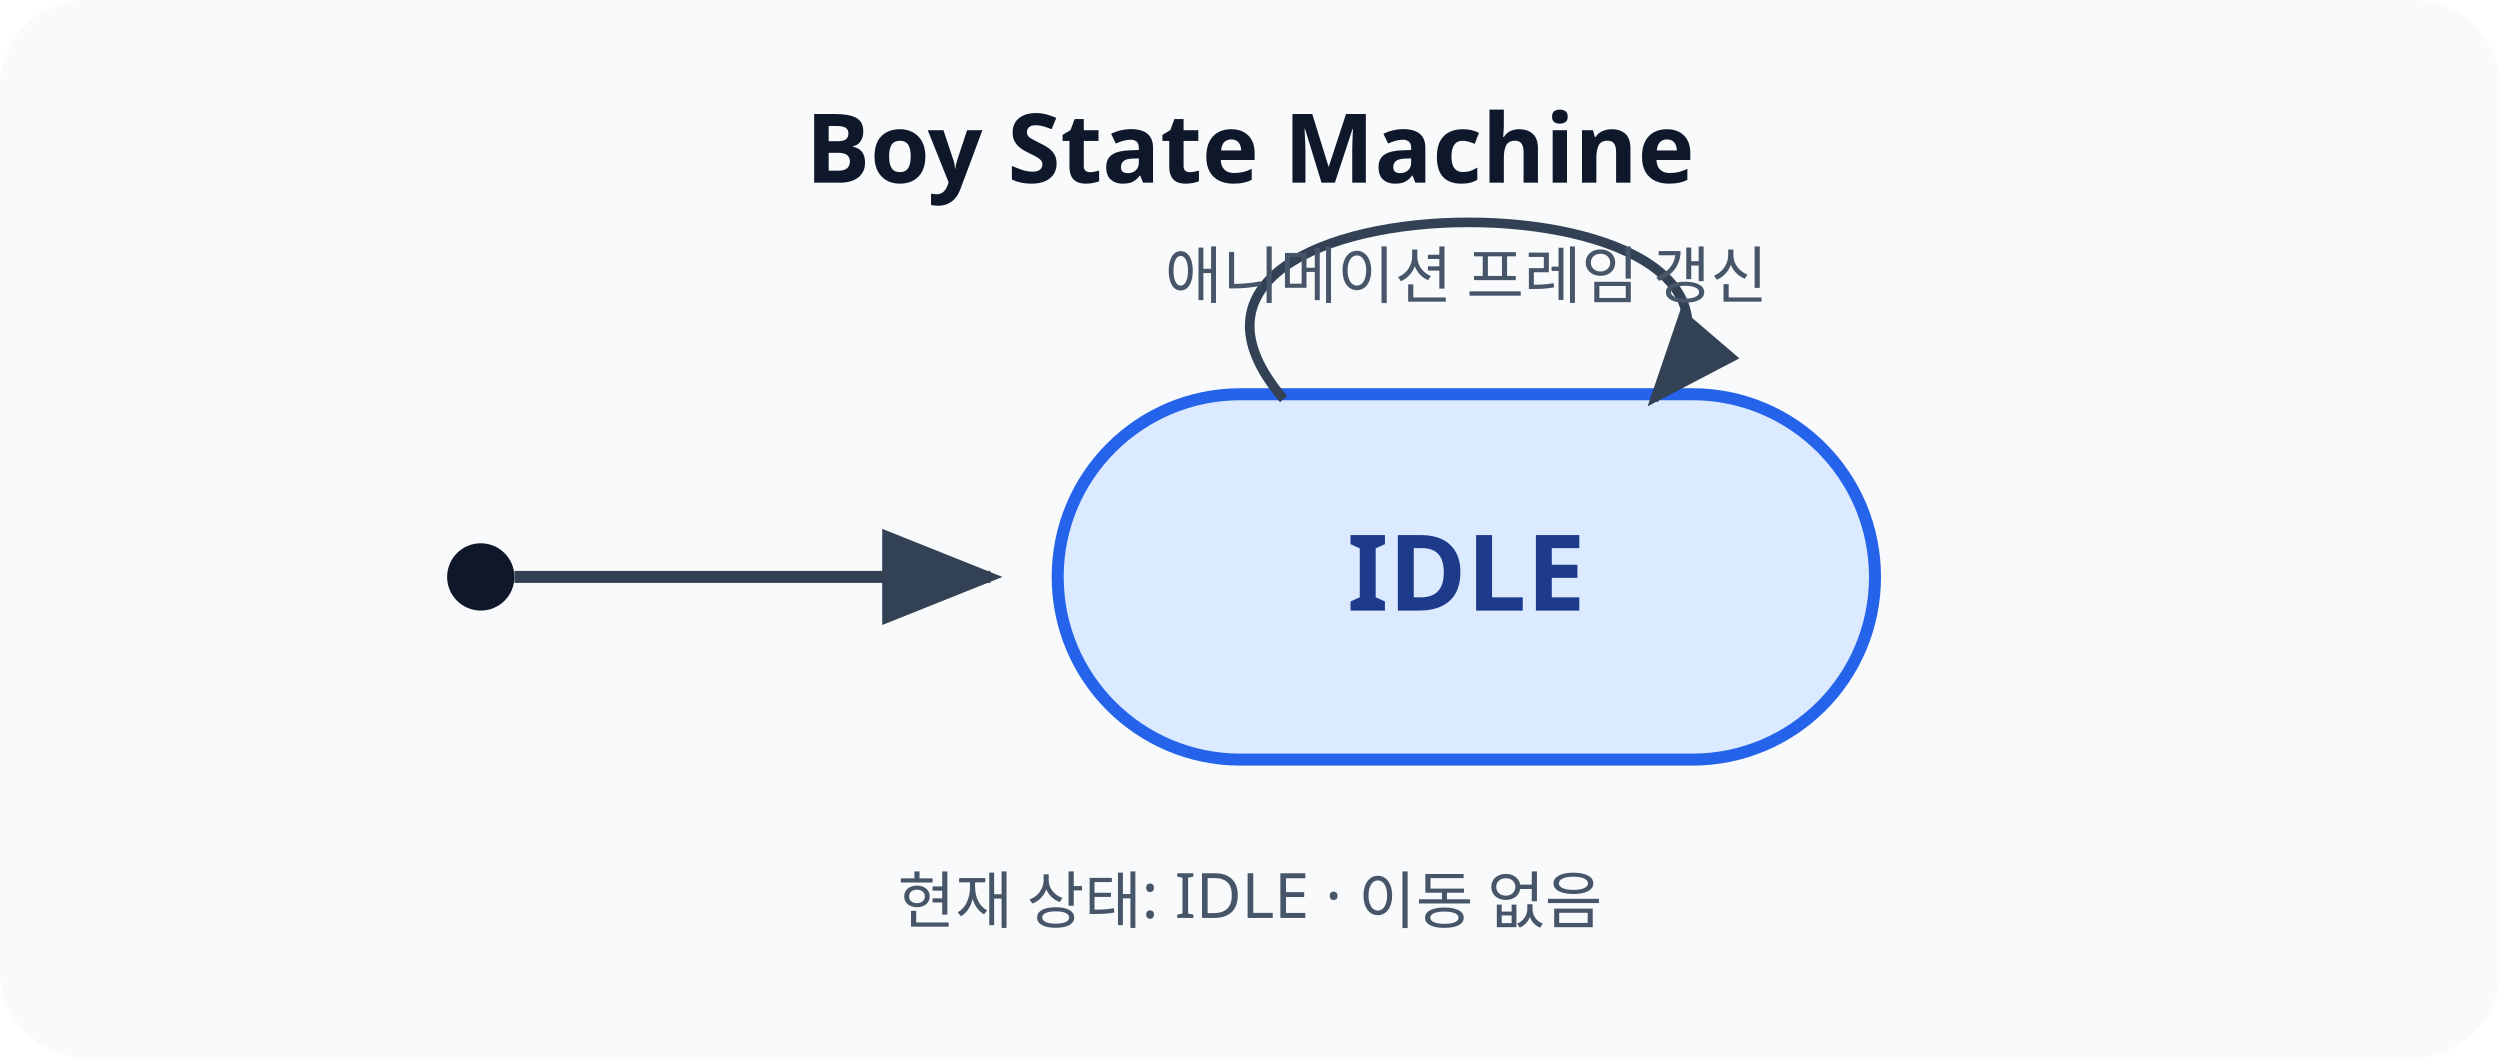
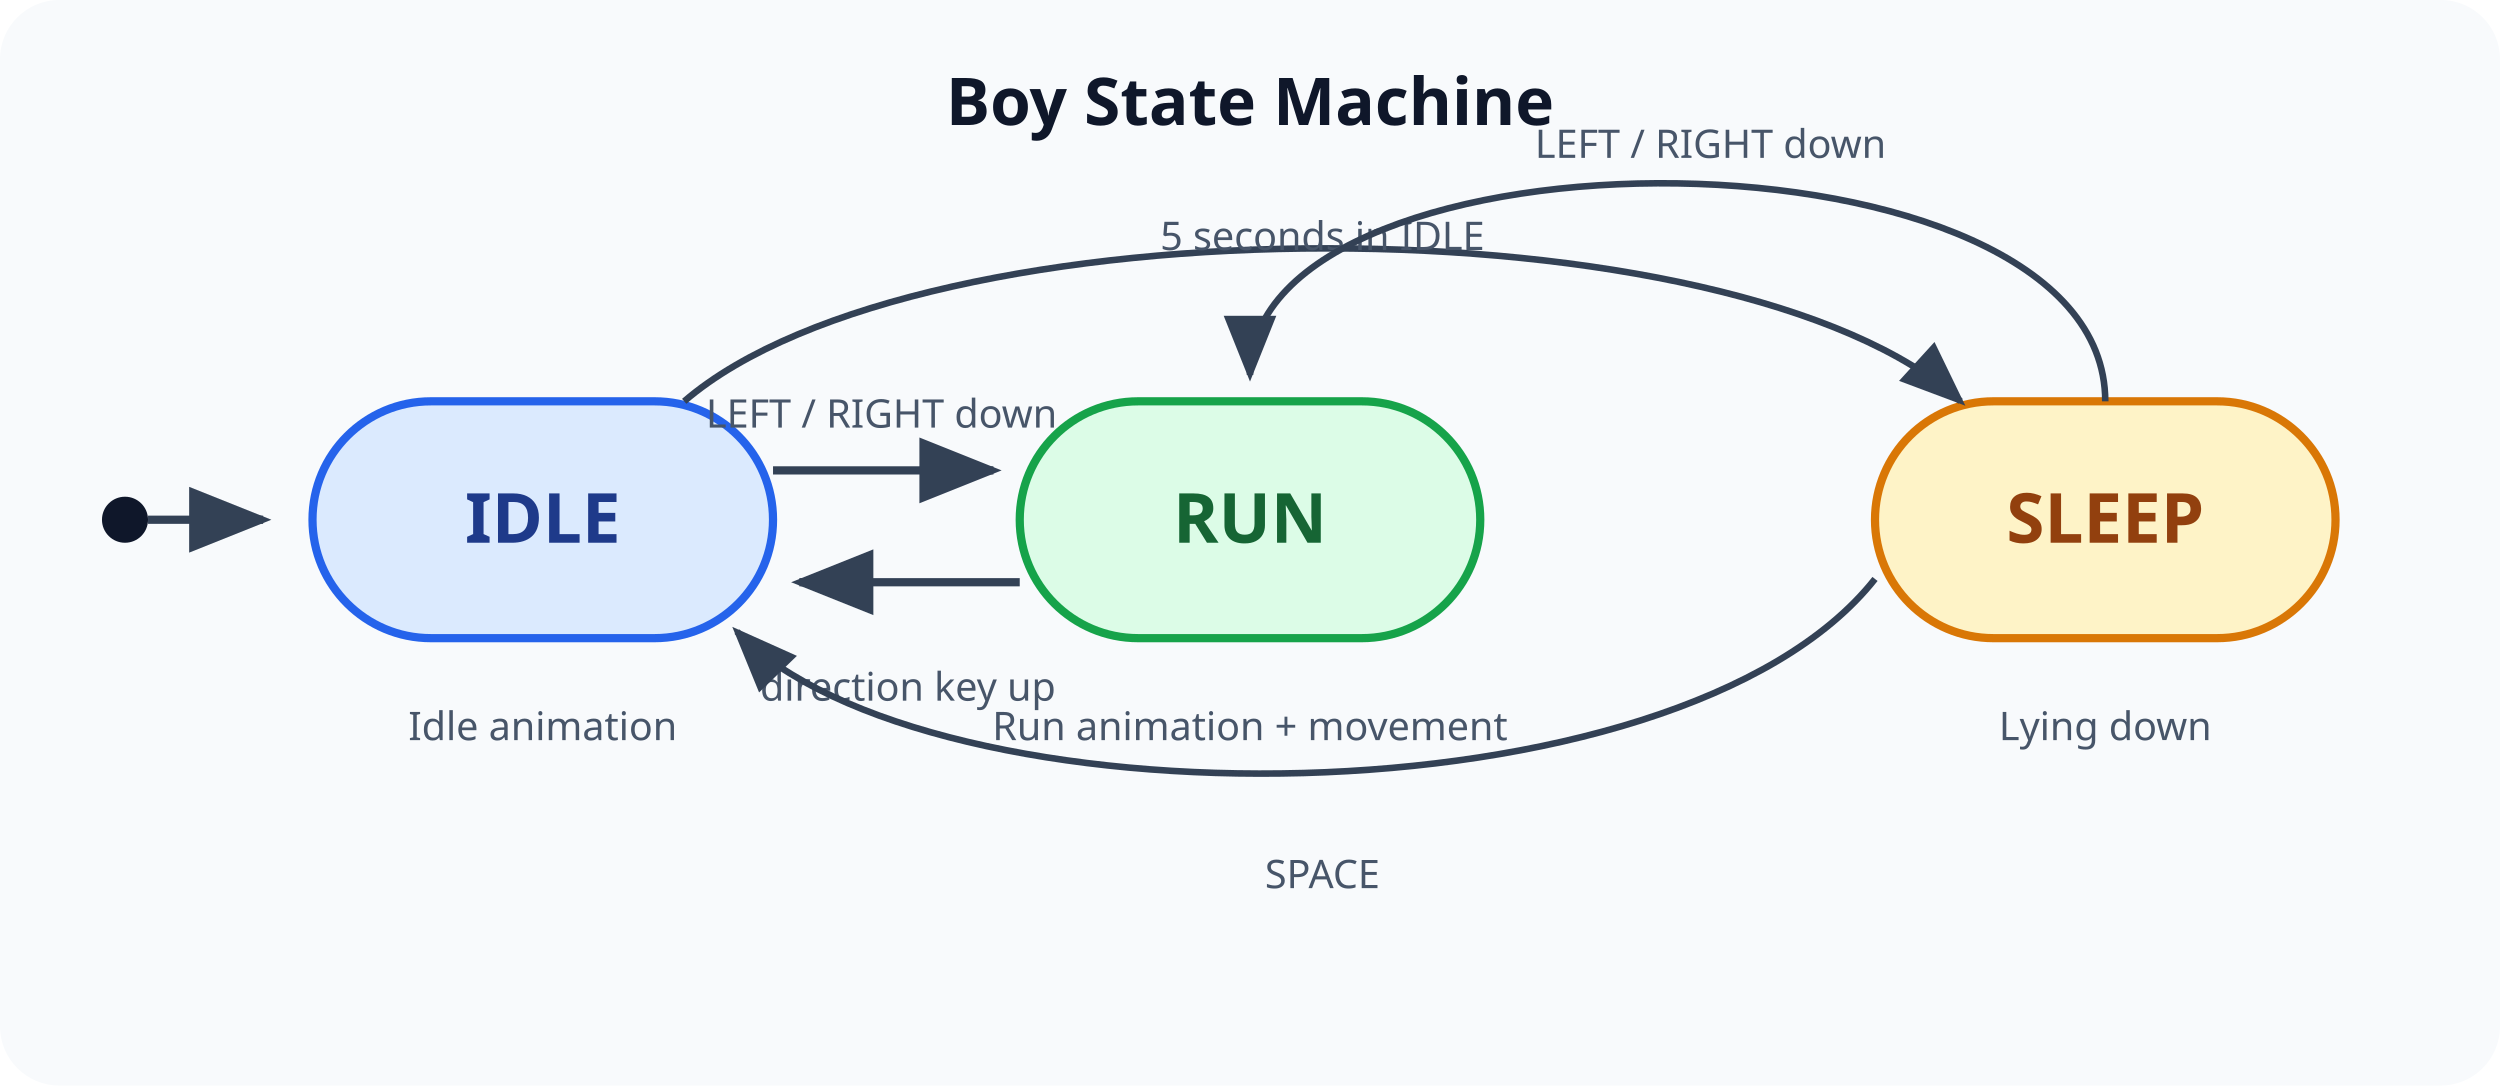
- <svg xmlns="http://www.w3.org/2000/svg" width="520" height="220" viewBox="0 0 520 220">
+ <svg xmlns="http://www.w3.org/2000/svg" width="760" height="330" viewBox="0 0 760 330">
  <defs>
    <marker id="arrow" markerWidth="10" markerHeight="8" refX="9" refY="4" orient="auto">
      <path d="M0,0 L10,4 L0,8 Z" fill="#334155" />
    </marker>
  </defs>
-   <rect width="520" height="220" rx="18" fill="#f8fafc" />
-   <text x="260" y="38" text-anchor="middle" font-family="sans-serif" font-size="20" font-weight="700" fill="#0f172a">Boy State Machine</text>
-   <circle cx="100" cy="120" r="7" fill="#0f172a" />
-   <path d="M107 120 H206" stroke="#334155" stroke-width="2.5" marker-end="url(#arrow)" />
-   <rect x="220" y="82" width="170" height="76" rx="38" fill="#dbeafe" stroke="#2563eb" stroke-width="2.5" />
-   <text x="305" y="127" text-anchor="middle" font-family="sans-serif" font-size="22" font-weight="700" fill="#1e3a8a">IDLE</text>
-   <path d="M267 83 C225 34 386 34 344 83" fill="none" stroke="#334155" stroke-width="2" marker-end="url(#arrow)" />
-   <text x="305" y="62" text-anchor="middle" font-family="sans-serif" font-size="13" fill="#475569">애니메이션 프레임 갱신</text>
-   <text x="260" y="192" text-anchor="middle" font-family="sans-serif" font-size="13" fill="#475569">현재 상태: IDLE · 이동 없음</text>
+   <rect width="760" height="330" rx="18" fill="#f8fafc" />
+   <text x="380" y="38" text-anchor="middle" font-family="sans-serif" font-size="20" font-weight="700" fill="#0f172a">Boy State Machine</text>
+   <circle cx="38" cy="158" r="7" fill="#0f172a" />
+   <path d="M45 158 H80" stroke="#334155" stroke-width="2.5" marker-end="url(#arrow)" />
+   <rect x="95" y="122" width="140" height="72" rx="36" fill="#dbeafe" stroke="#2563eb" stroke-width="2.5" />
+   <text x="165" y="165" text-anchor="middle" font-family="sans-serif" font-size="21" font-weight="700" fill="#1e3a8a">IDLE</text>
+   <rect x="310" y="122" width="140" height="72" rx="36" fill="#dcfce7" stroke="#16a34a" stroke-width="2.5" />
+   <text x="380" y="165" text-anchor="middle" font-family="sans-serif" font-size="21" font-weight="700" fill="#166534">RUN</text>
+   <rect x="570" y="122" width="140" height="72" rx="36" fill="#fef3c7" stroke="#d97706" stroke-width="2.5" />
+   <text x="640" y="165" text-anchor="middle" font-family="sans-serif" font-size="21" font-weight="700" fill="#92400e">SLEEP</text>
+   <path d="M235 143 H302" stroke="#334155" stroke-width="2.5" marker-end="url(#arrow)" />
+   <text x="268" y="130" text-anchor="middle" font-family="sans-serif" font-size="12" fill="#475569">LEFT / RIGHT down</text>
+   <path d="M310 177 H243" stroke="#334155" stroke-width="2.5" marker-end="url(#arrow)" />
+   <text x="276" y="213" text-anchor="middle" font-family="sans-serif" font-size="12" fill="#475569">direction key up</text>
+   <path d="M208 122 C280 60 528 60 596 122" fill="none" stroke="#334155" stroke-width="2" marker-end="url(#arrow)" />
+   <text x="402" y="76" text-anchor="middle" font-family="sans-serif" font-size="12" fill="#475569">5 seconds in IDLE</text>
+   <path d="M570 176 C510 252 282 252 224 192" fill="none" stroke="#334155" stroke-width="2" marker-end="url(#arrow)" />
+   <text x="402" y="270" text-anchor="middle" font-family="sans-serif" font-size="12" fill="#475569">SPACE</text>
+   <path d="M640 122 C640 35 380 35 380 114" fill="none" stroke="#334155" stroke-width="2" marker-end="url(#arrow)" />
+   <text x="520" y="48" text-anchor="middle" font-family="sans-serif" font-size="12" fill="#475569">LEFT / RIGHT down</text>
+   <text x="165" y="225" text-anchor="middle" font-family="sans-serif" font-size="12" fill="#475569">Idle animation</text>
+   <text x="380" y="225" text-anchor="middle" font-family="sans-serif" font-size="12" fill="#475569">Run animation + movement</text>
+   <text x="640" y="225" text-anchor="middle" font-family="sans-serif" font-size="12" fill="#475569">Lying down</text>
</svg>
